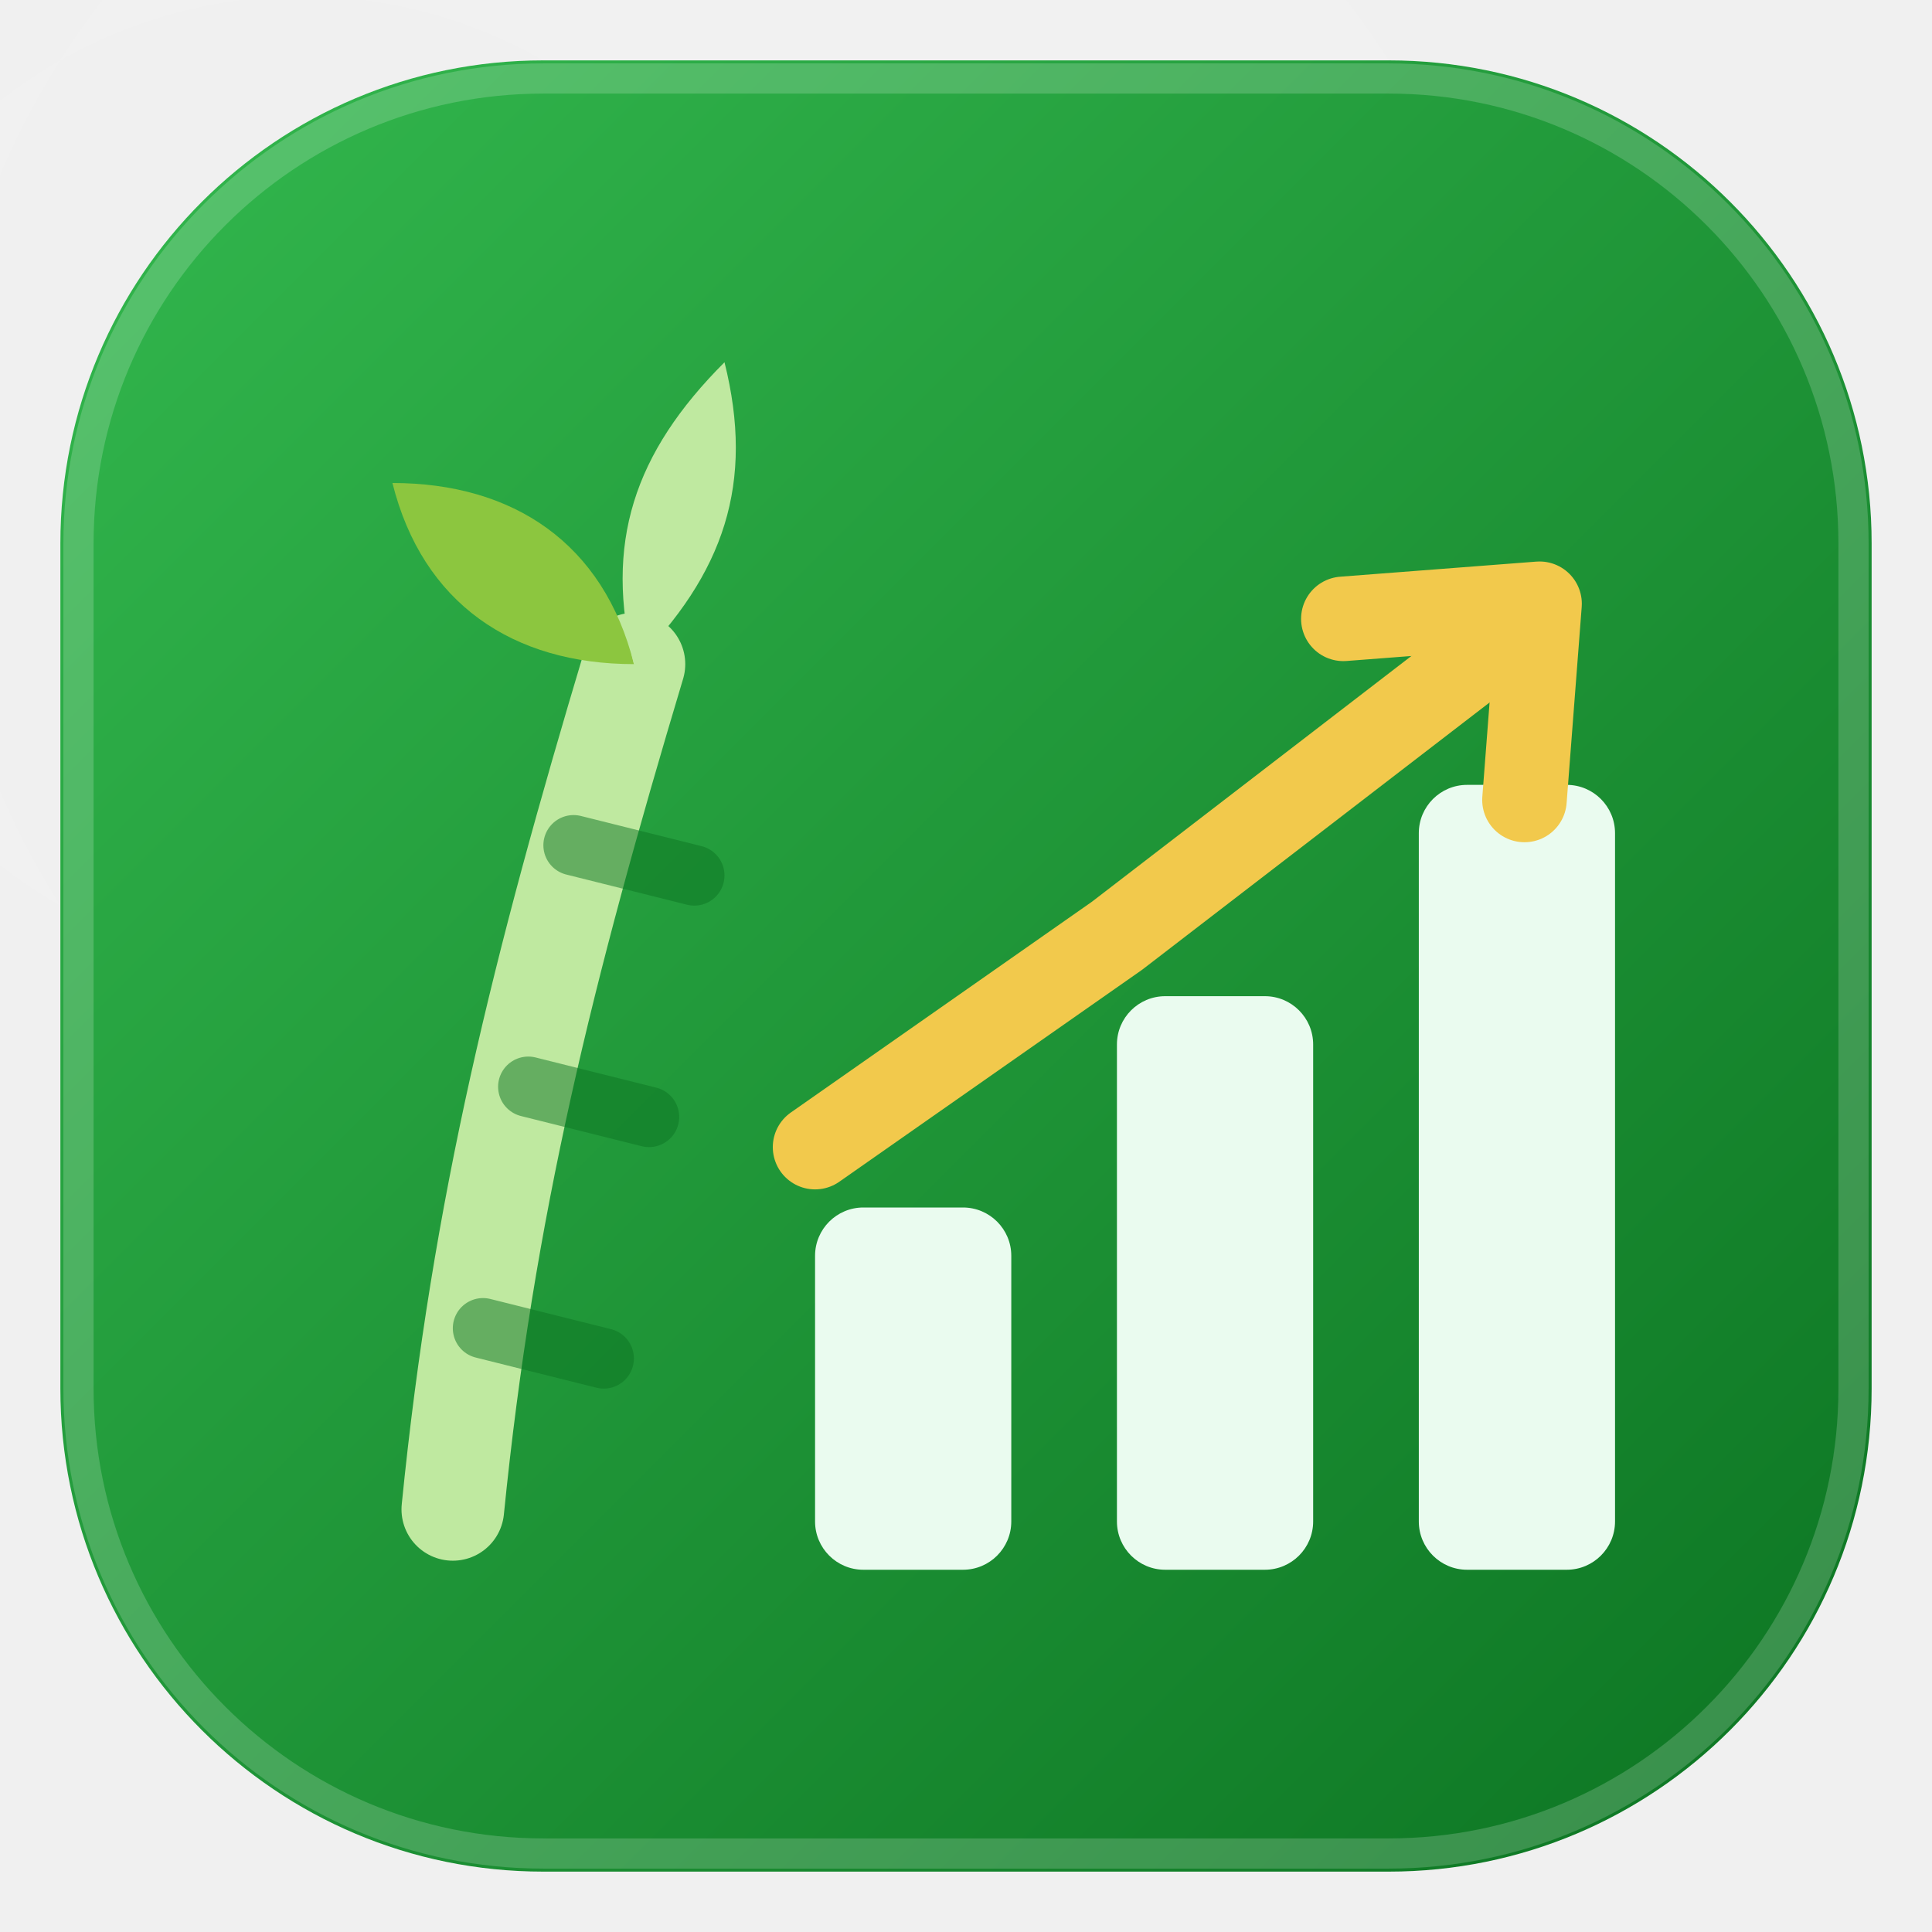
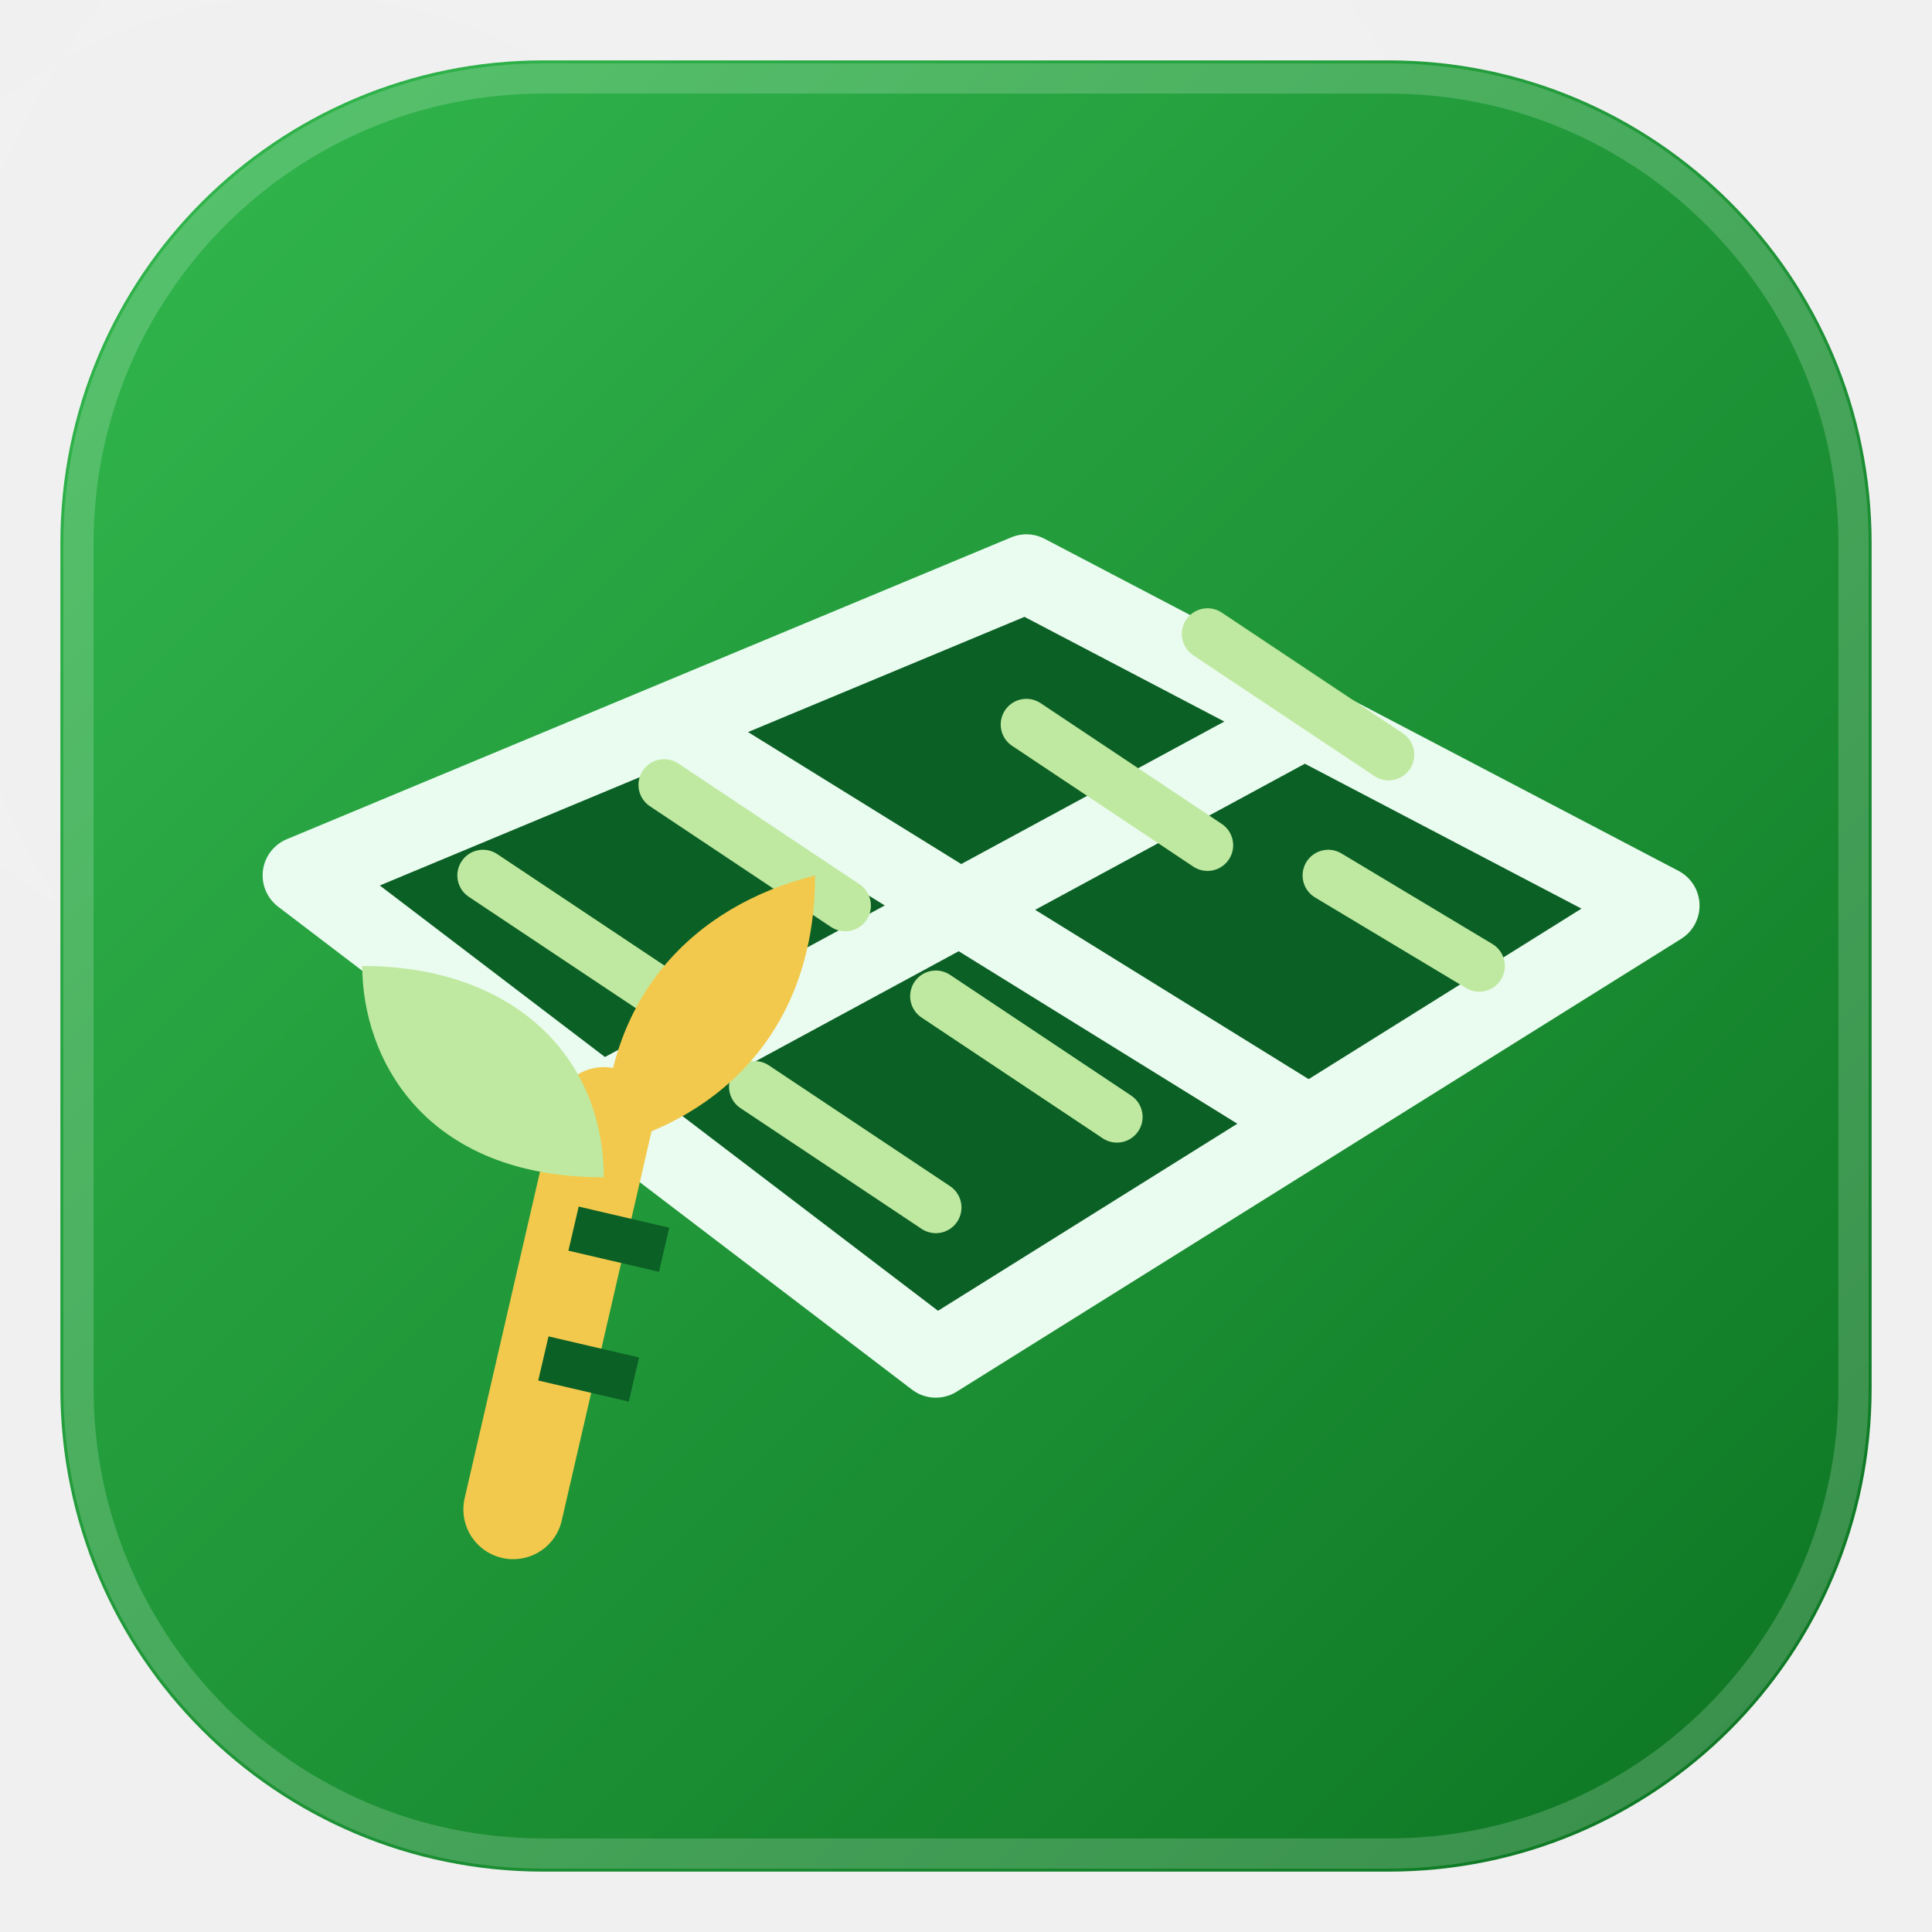
- <svg xmlns="http://www.w3.org/2000/svg" viewBox="0 0 64 64" role="img" aria-label="Producción">
+ <svg xmlns="http://www.w3.org/2000/svg" viewBox="0 0 64 64" role="img" aria-label="ProducciÃ³n">
  <defs>
    <linearGradient id="pP" x1="0" y1="0" x2="1" y2="1">
      <stop offset="0" stop-color="#33B84E" />
      <stop offset="1" stop-color="#0C7422" />
    </linearGradient>
  </defs>
  <rect x="2" y="2" width="60" height="60" rx="16" fill="url(#pP)" />
  <path d="M2 30A16 16 0 0 1 18 2h28A16 16 0 0 0 2 30Z" fill="#fff" opacity=".08" />
  <rect x="2.6" y="2.6" width="58.8" height="58.8" rx="15.4" fill="none" stroke="#fff" stroke-opacity=".18" />
-   <path d="M15 50 C 16 40 18 32 21 22" fill="none" stroke="#BFE9A0" stroke-width="3.4" stroke-linecap="round" />
-   <g stroke="#0C7422" stroke-width="2" opacity=".5" stroke-linecap="round">
-     <line x1="16" y1="44" x2="20" y2="45" />
-     <line x1="17.5" y1="36" x2="21.5" y2="37" />
-     <line x1="19" y1="28" x2="23" y2="29" />
+   <path d="M10 29 34 19 55 30 31 45Z" fill="#0B6025" stroke="#EAFBEF" stroke-width="2.6" stroke-linejoin="round" />
+   <path d="m22 24 21 13M43 24 19 37" fill="none" stroke="#EAFBEF" stroke-width="2.5" />
+   <g fill="none" stroke="#BFE9A0" stroke-width="1.7" stroke-linecap="round">
+     <path d="m16 29 6 4m0-7 6 4m6-6 6 4m0-7 6 4M25 36l6 4m0-7 6 4m7-8 5 3" />
  </g>
-   <path d="M21 22c-1-4-4-6-8-6 1 4 4 6 8 6Z" fill="#8CC63F" />
-   <path d="M21 22c3-3 4-6 3-10-3 3-4 6-3 10Z" fill="#BFE9A0" />
-   <g fill="#EAFBEF">
-     <rect x="27" y="40" width="6.5" height="12" rx="1.6" />
-     <rect x="37" y="33" width="6.5" height="19" rx="1.6" />
-     <rect x="47" y="26" width="6.5" height="26" rx="1.6" />
-   </g>
-   <path d="M27 38 L37 31 L50 21" fill="none" stroke="#F2C94C" stroke-width="2.8" stroke-linecap="round" stroke-linejoin="round" />
-   <path d="M44.5 20.5 L51 20 L50.5 26.5" fill="none" stroke="#F2C94C" stroke-width="2.8" stroke-linecap="round" stroke-linejoin="round" />
+   <path d="M17 50 20 37" stroke="#F2C94C" stroke-width="3.3" stroke-linecap="round" />
+   <path d="m18 45 3 .7m-2-5 3 .7" stroke="#0B6025" stroke-width="1.5" />
+   <path d="M20 39c-6 0-8-4-8-7 5 0 8 3 8 7Z" fill="#BFE9A0" />
+   <path d="M20 38c0-5 3-8 7-9 0 5-3 8-7 9Z" fill="#F2C94C" />
</svg>
